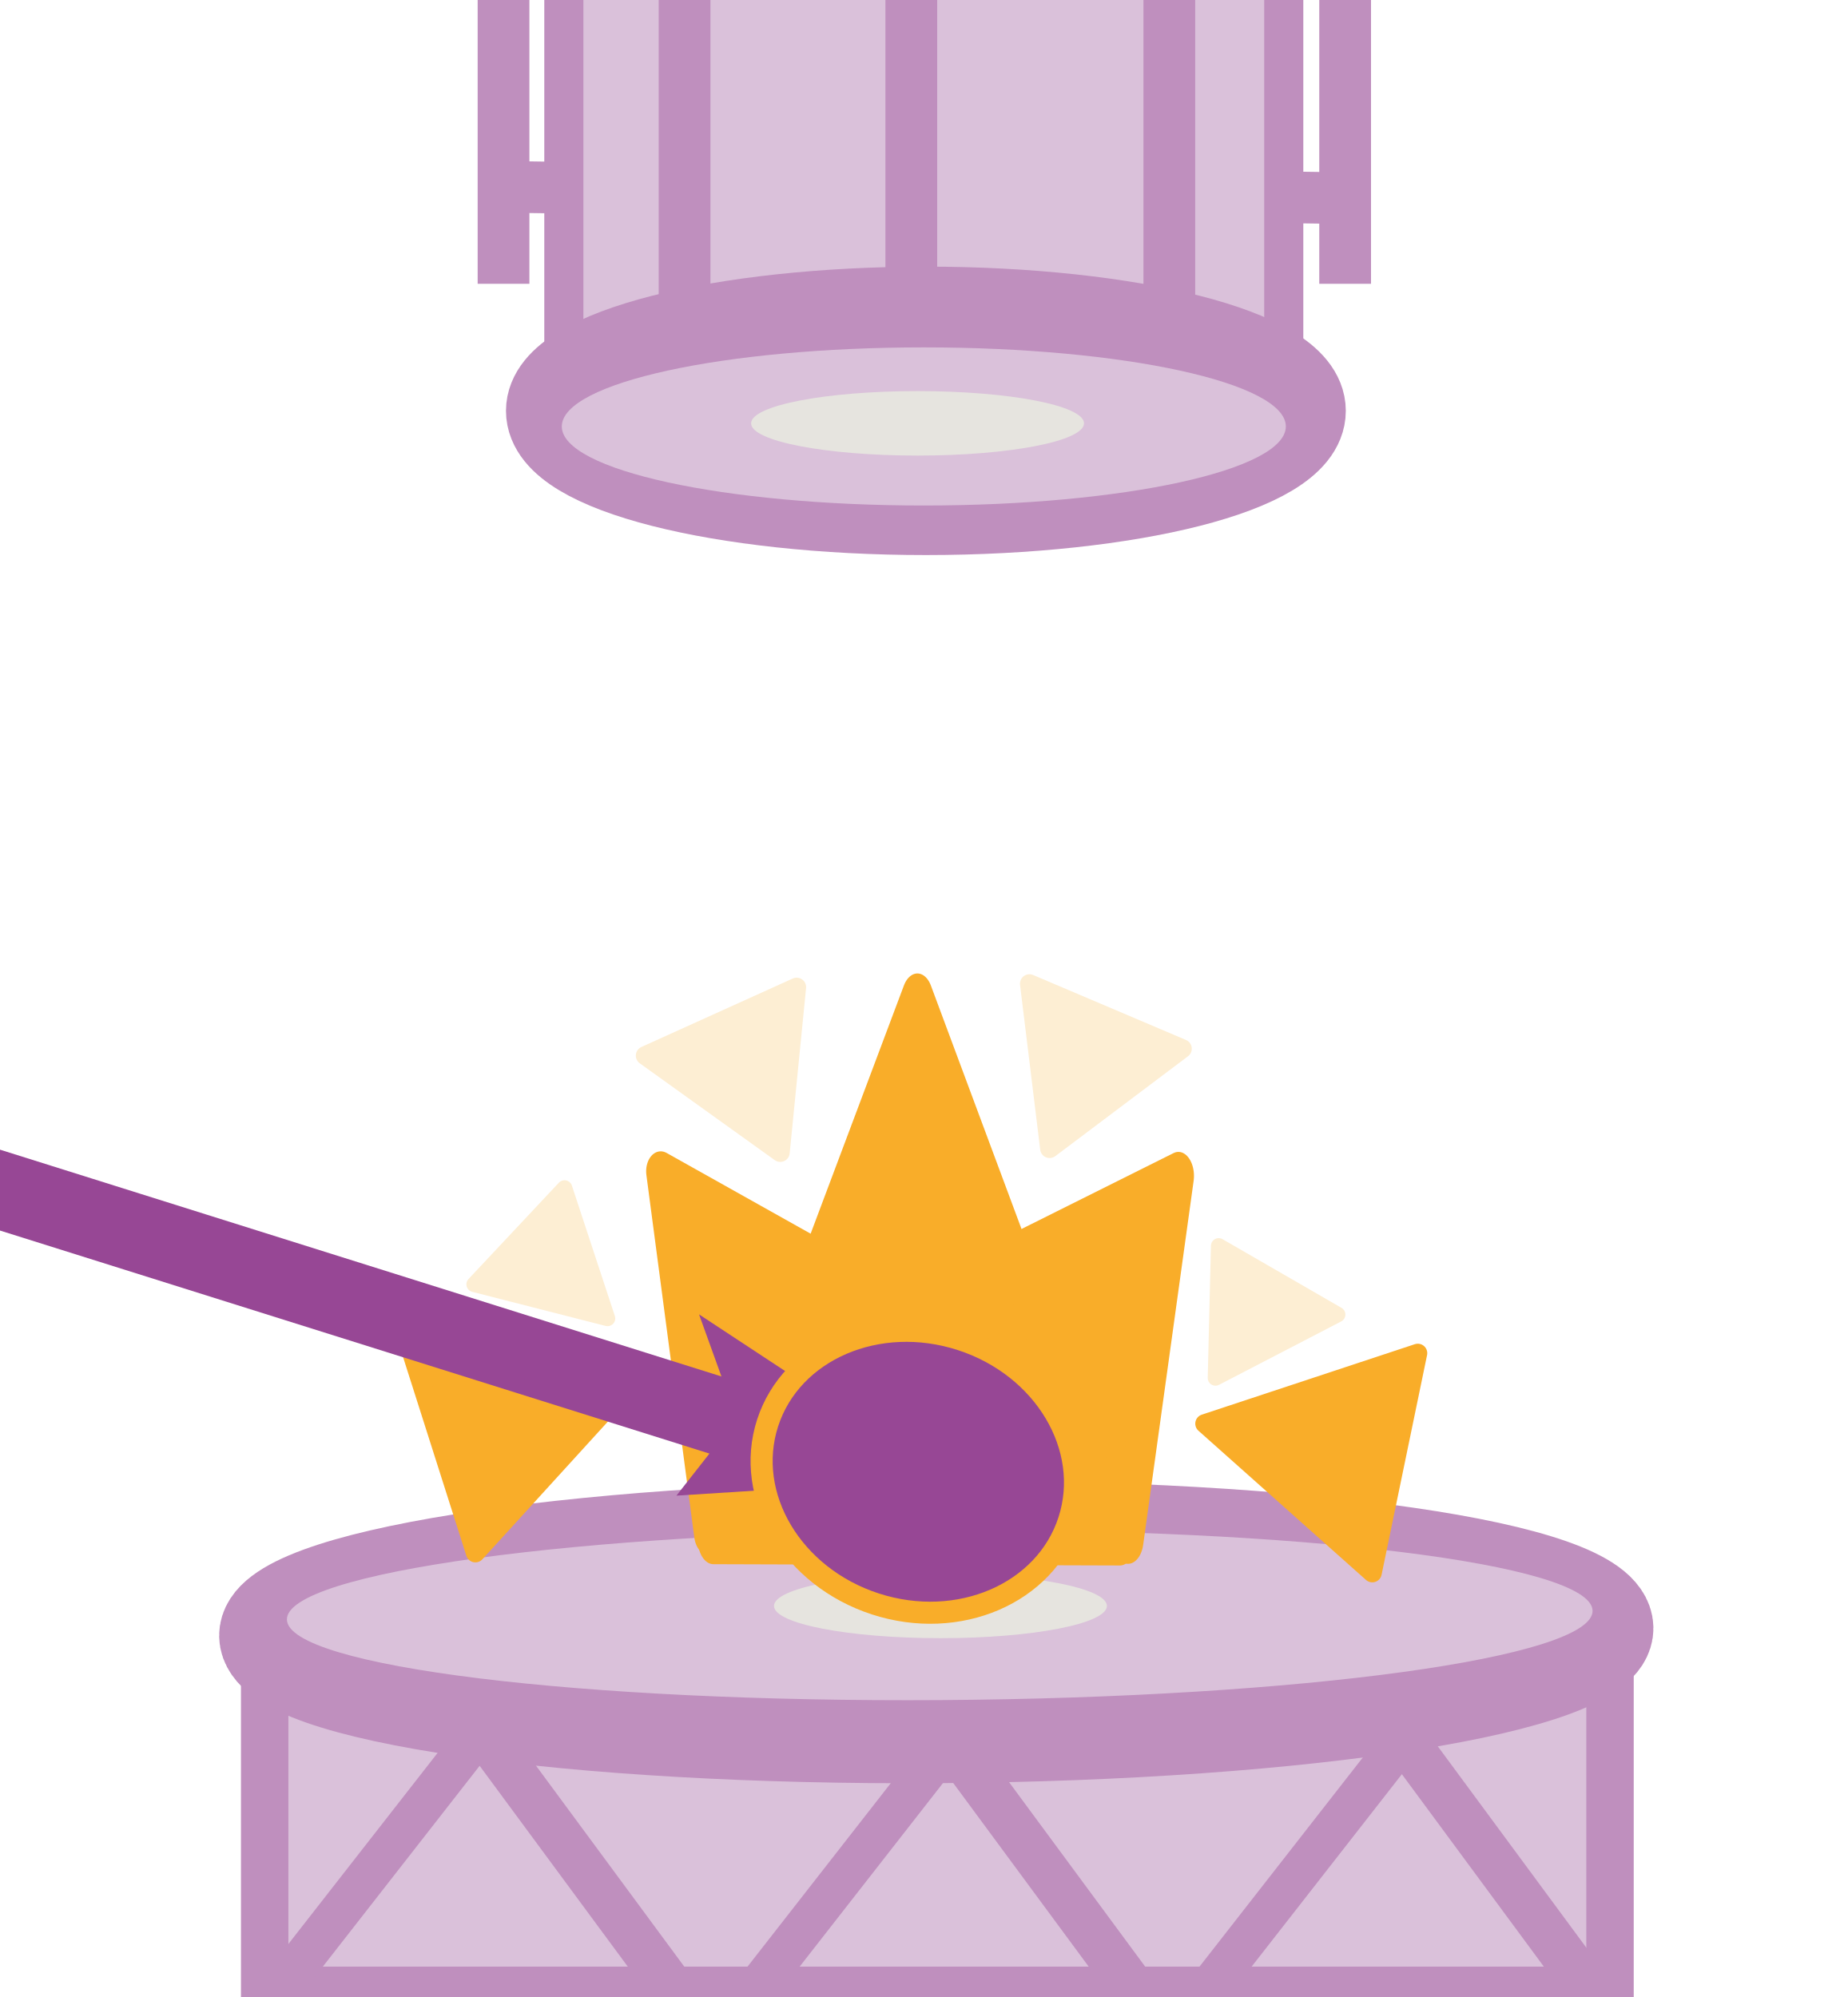
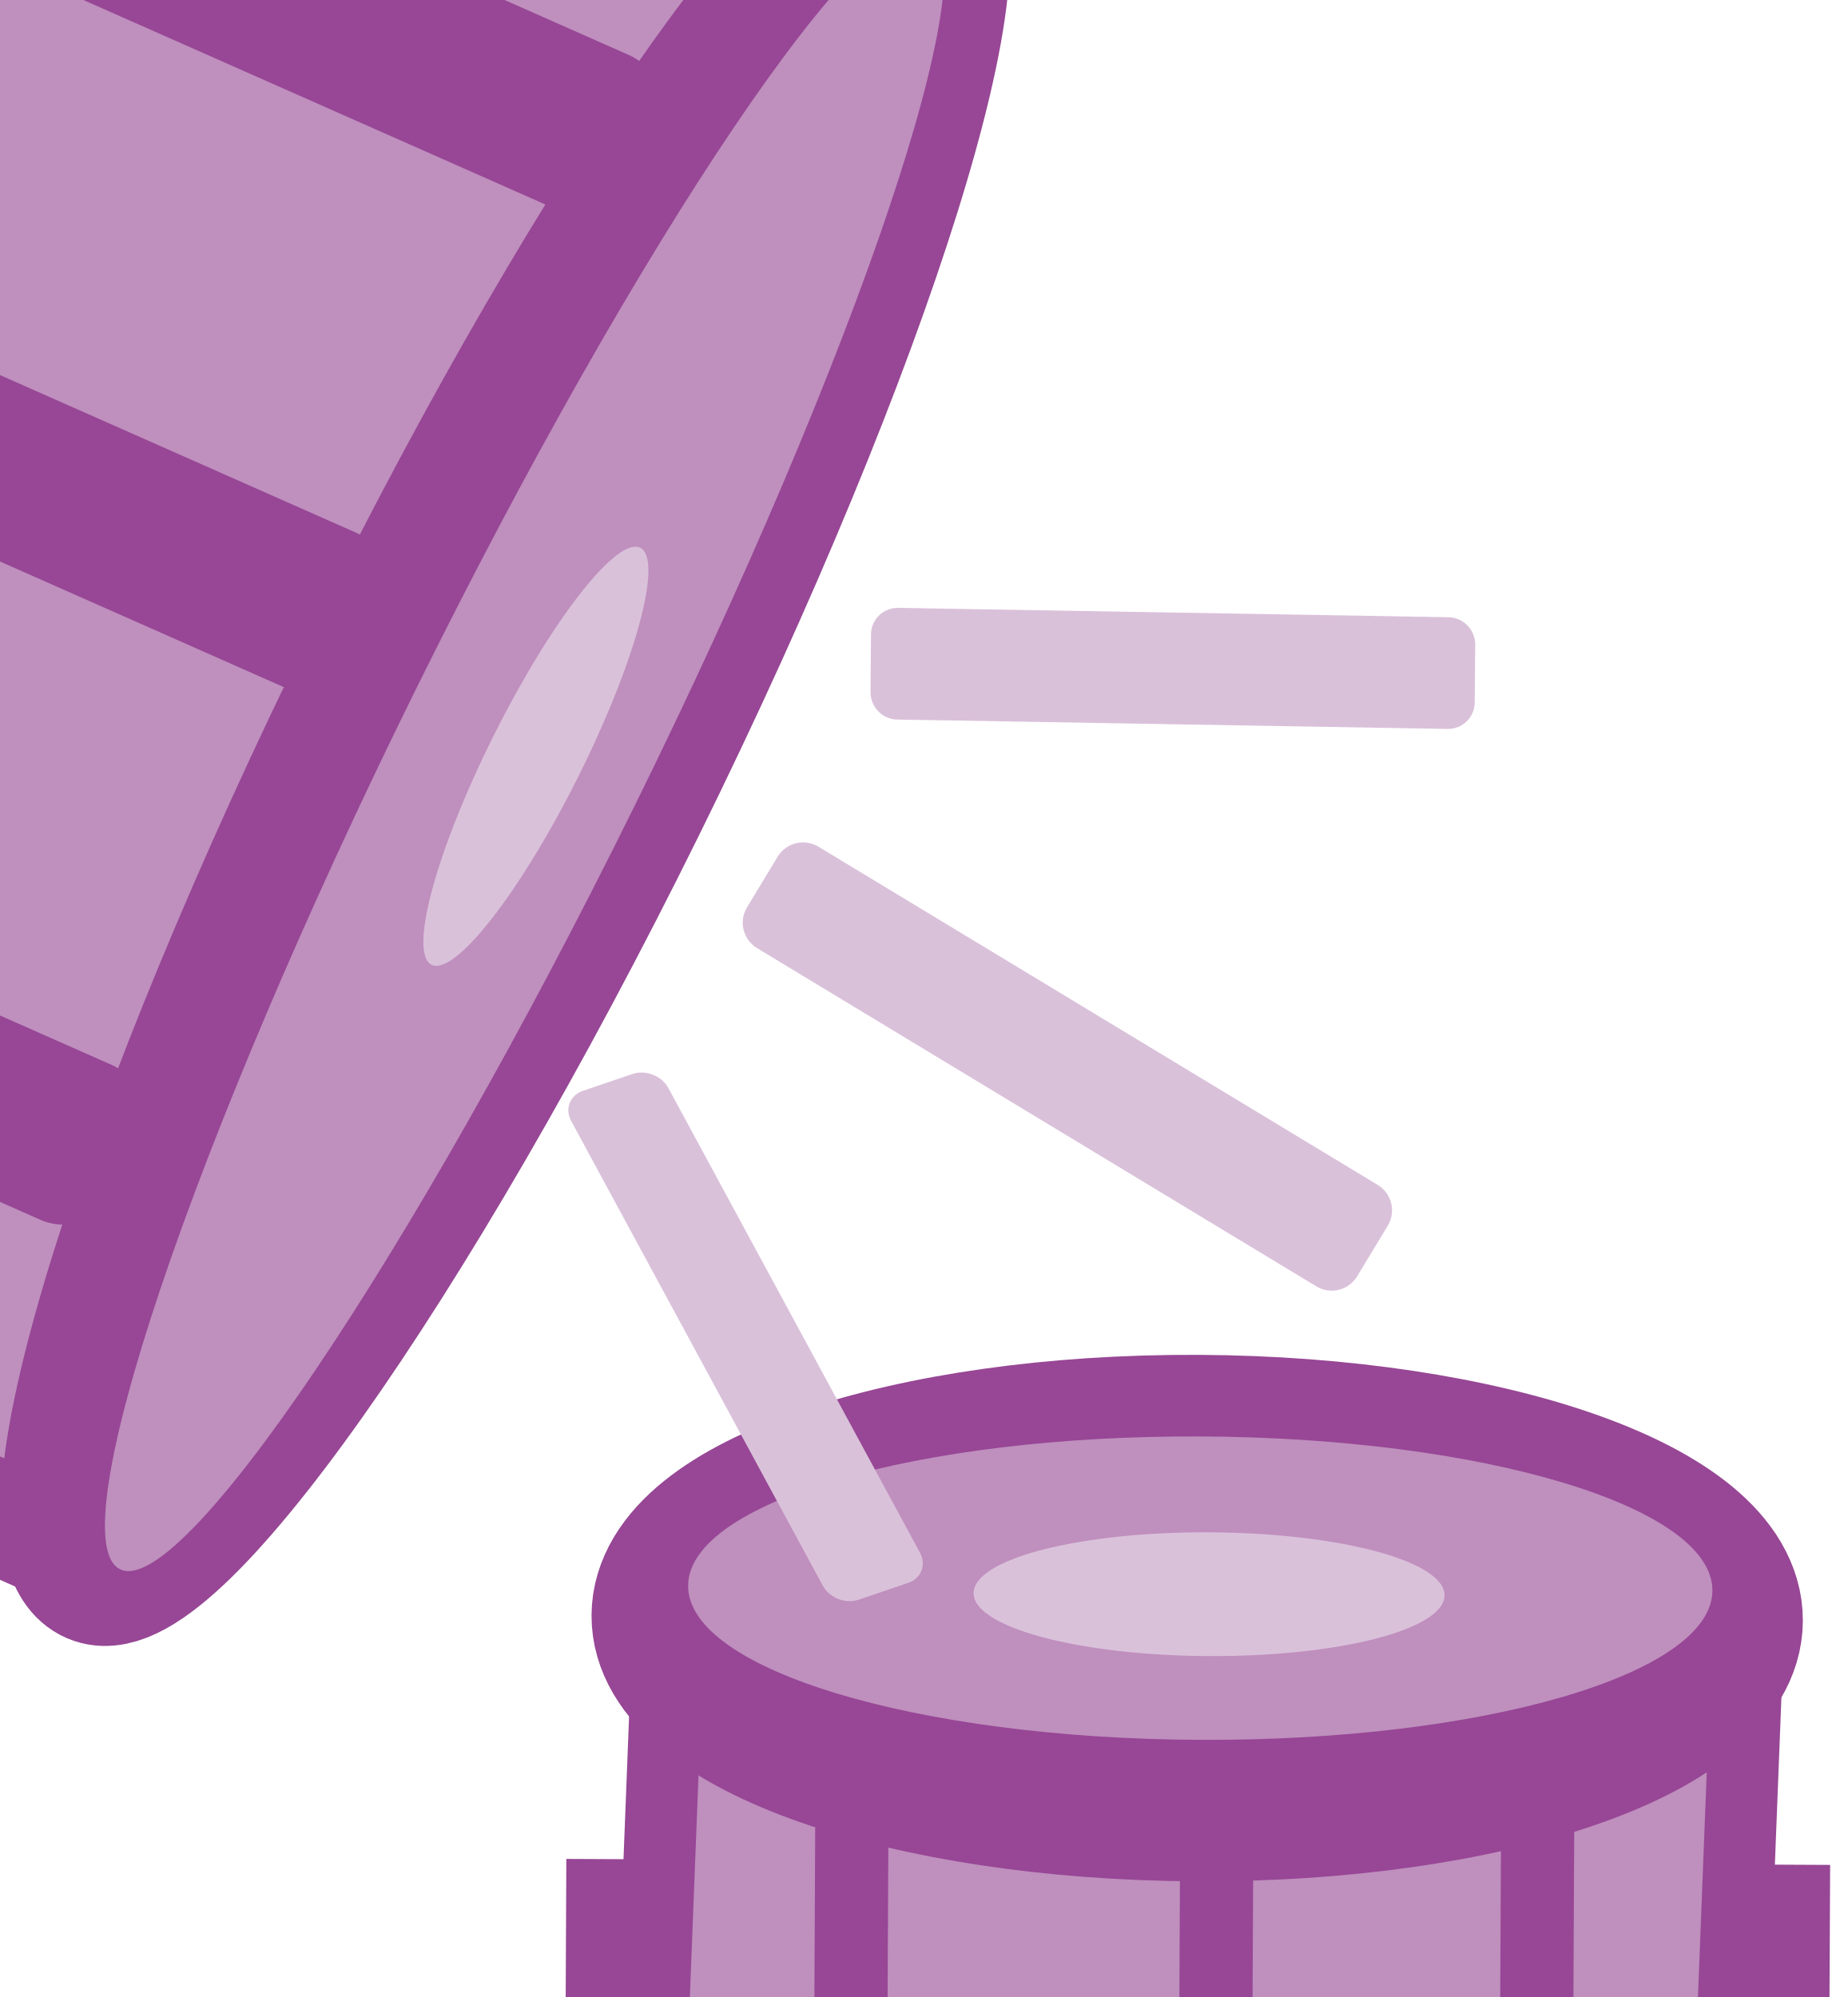
<svg xmlns="http://www.w3.org/2000/svg" width="222" height="240" viewBox="0 0 58.737 63.5" version="1.1" id="svg1583">
  <defs id="defs1580" />
-   <rect style="fill:#dac1da;fill-opacity:1;stroke:#bf8fbe;stroke-width:1.243;stroke-dasharray:none;stroke-opacity:1" id="rect47022" width="22.887" height="14.817" x="17.925" y="-1.059" />
-   <ellipse style="fill:#dac1da;fill-opacity:1;stroke:#bf8fbe;stroke-width:3.175;stroke-dasharray:none;stroke-opacity:1" id="path44518-3" cx="29.435" cy="13.064" rx="11.762" ry="2.998" />
-   <rect style="fill:#dac1da;fill-opacity:1;stroke:#bf8fbe;stroke-width:1.508;stroke-dasharray:none;stroke-opacity:1" id="rect47018" width="42.77" height="11.483" x="8.414" y="51.805" />
-   <ellipse style="fill:#dac1da;fill-opacity:1;stroke:none;stroke-width:0.265;stroke-opacity:1" id="path44518" cx="29.369" cy="13.56" rx="11.509" ry="2.514" />
-   <ellipse style="fill:#dac1da;fill-opacity:1;stroke:#bf8fbe;stroke-width:3.175;stroke-dasharray:none;stroke-opacity:1" id="path44518-3-8" cx="-28.767" cy="-52.097" rx="21.211" ry="3.222" transform="matrix(-0.9999768,0.00681235,-0.01917708,-0.9998161,0,0)" />
-   <ellipse style="fill:#dac1da;fill-opacity:1;stroke:none;stroke-width:0.368;stroke-opacity:1" id="path44518-8" cx="-28.887" cy="-51.564" rx="20.755" ry="2.702" transform="matrix(-0.9999768,0.00681235,-0.01917708,-0.9998161,0,0)" />
-   <rect style="fill:#bf8fbe;fill-opacity:1;stroke:none;stroke-width:0.339;stroke-opacity:1" id="rect47182" width="1.645" height="10.376" x="15.185" y="-1.352" />
-   <rect style="fill:#bf8fbe;fill-opacity:1;stroke:none;stroke-width:0.339;stroke-opacity:1" id="rect47182-9-8-3-3-1-8-4" width="1.645" height="10.376" x="41.941" y="-1.352" />
-   <rect style="fill:#bf8fbe;fill-opacity:1;stroke:none;stroke-width:0.111;stroke-opacity:1" id="rect47182-9-8-3-3-1-8-4-07" width="1.643" height="1.117" x="4.874" y="-42.06" transform="matrix(0.01317664,0.9999132,-0.9998994,-0.0141841,0,0)" />
-   <rect style="fill:#bf8fbe;fill-opacity:1;stroke:none;stroke-width:0.111;stroke-opacity:1" id="rect47182-9-8-3-3-1-8-4-07-6" width="1.643" height="1.117" x="4.894" y="-17.352" transform="matrix(0.01317664,0.9999132,-0.9998994,-0.0141841,0,0)" />
-   <rect style="fill:#bf8fbe;fill-opacity:1;stroke:none;stroke-width:0.379;stroke-opacity:1" id="rect47182-9-8-3-3-1-8-4-0" width="1.645" height="12.956" x="20.94" y="-2.741" />
-   <rect style="fill:#bf8fbe;fill-opacity:1;stroke:none;stroke-width:0.379;stroke-opacity:1" id="rect47182-9-8-3-3-1-8-4-0-3" width="1.645" height="12.956" x="28.149" y="-3.7" />
-   <rect style="fill:#bf8fbe;fill-opacity:1;stroke:none;stroke-width:0.379;stroke-opacity:1" id="rect47182-9-8-3-3-1-8-4-0-3-7" width="1.645" height="12.956" x="36.351" y="-3.038" />
-   <rect style="fill:#bf8fbe;fill-opacity:1;stroke:none;stroke-width:0.349;stroke-opacity:1" id="rect47182-9-8-3-3-1-8-4-8-5" width="1.306" height="13.79" x="45.266" y="32.936" transform="matrix(0.7829676,0.6220625,-0.6153517,0.7882526,0,0)" />
-   <rect style="fill:#bf8fbe;fill-opacity:1;stroke:none;stroke-width:0.38;stroke-opacity:1" id="rect47182-9-8-3-3-1-8-4-8-6" width="1.451" height="14.712" x="-21.149" y="54.685" transform="matrix(0.8558934,-0.5171522,0.5936082,0.8047541,0,0)" />
-   <rect style="fill:#bf8fbe;fill-opacity:1;stroke:none;stroke-width:0.349;stroke-opacity:1" id="rect47182-9-8-3-3-1-8-4-8-5-1" width="1.306" height="13.79" x="57.215" y="23.928" transform="matrix(0.7829676,0.6220625,-0.6153517,0.7882526,0,0)" />
-   <rect style="fill:#bf8fbe;fill-opacity:1;stroke:none;stroke-width:0.38;stroke-opacity:1" id="rect47182-9-8-3-3-1-8-4-8-6-0" width="1.451" height="14.712" x="-9.307" y="62.709" transform="matrix(0.8558934,-0.5171522,0.5936082,0.8047541,0,0)" />
-   <rect style="fill:#bf8fbe;fill-opacity:1;stroke:none;stroke-width:0.349;stroke-opacity:1" id="rect47182-9-8-3-3-1-8-4-8-5-1-8" width="1.306" height="13.79" x="68.542" y="14.906" transform="matrix(0.7829676,0.6220625,-0.6153517,0.7882526,0,0)" />
-   <rect style="fill:#bf8fbe;fill-opacity:1;stroke:none;stroke-width:0.38;stroke-opacity:1" id="rect47182-9-8-3-3-1-8-4-8-6-0-6" width="1.451" height="14.712" x="2.387" y="70.141" transform="matrix(0.8558934,-0.5171522,0.5936082,0.8047541,0,0)" />
-   <ellipse style="fill:#e6e4df;fill-opacity:1;stroke:none;stroke-width:1.243;stroke-dasharray:none;stroke-opacity:1" id="path56559" cx="29.17" cy="13.461" rx="5.292" ry="1.025" />
-   <ellipse style="fill:#e6e4df;fill-opacity:1;stroke:none;stroke-width:1.243;stroke-dasharray:none;stroke-opacity:1" id="path56559-6" cx="29.898" cy="51.065" rx="5.292" ry="1.025" />
-   <g id="g70916" transform="matrix(1.122983,0,0,1.316573,-3.820043,0.850084)">
-     <path style="fill:#f9ad29;fill-opacity:1;stroke:#f9ad29;stroke-width:0.783;stroke-linejoin:round;stroke-dasharray:none;stroke-opacity:1" id="path70897" d="m 44.45,17.529 -4.587,3.971 -1.146,-5.958 z" transform="matrix(0.8979694,-0.8923615,0.6776229,1.182536,-15.03098,46.69136)" />
-     <path style="fill:#f9ad29;fill-opacity:1;stroke:#f9ad29;stroke-width:0.783;stroke-linejoin:round;stroke-dasharray:none;stroke-opacity:1" id="path70899" d="M 47.757,14.089 40.963,13.778 44.629,8.05 Z" transform="matrix(0.8122248,-0.8338212,0.7566897,0.9950973,-20.21175,56.87164)" />
-     <path style="fill:#f9ad29;fill-opacity:1;stroke:#f9ad29;stroke-width:0.783;stroke-linejoin:round;stroke-dasharray:none;stroke-opacity:1" id="path70901" d="M 48.816,11.311 39.584,15.715 40.386,5.518 Z" transform="matrix(1.014347,0.6405903,-0.4864382,1.335793,-8.908855,-9.796607)" />
+   <g id="layer1">
+     <rect style="fill:#bf8fbe;fill-opacity:1;stroke:#974795;stroke-width:3.589;stroke-linejoin:round;stroke-dasharray:none;stroke-opacity:1" id="rect3845" width="59.529" height="33.683" x="-15.385" y="-24.769" transform="matrix(-0.4174007,0.9087225,-0.9143879,-0.4048392,0,0)" />
+     <rect style="fill:#bf8fbe;fill-opacity:1;stroke:#974795;stroke-width:2.285;stroke-dasharray:none;stroke-opacity:1" id="rect47022" width="34.393" height="33.31" x="-57.707" y="-86.032" transform="matrix(-0.9994534,0.03305767,0.03903293,-0.9992379,0,0)" />
+     <ellipse style="fill:#dac1da;fill-opacity:1;stroke:#974795;stroke-width:5.232;stroke-dasharray:none;stroke-opacity:1" id="path44518-3" cx="-38.304" cy="-51.27" rx="16.639" ry="5.754" transform="rotate(-179.7279)" />
+     <ellipse style="fill:#bf8fbe;fill-opacity:1;stroke:none;stroke-width:0.436;stroke-opacity:1" id="path44518" cx="-38.397" cy="-50.318" rx="16.282" ry="4.824" transform="rotate(-179.7279)" />
+     <ellipse style="fill:#dac1da;fill-opacity:1;stroke:#974795;stroke-width:4.539;stroke-dasharray:none;stroke-opacity:1" id="path44518-3-8" cx="-13.01" cy="24.731" rx="29.723" ry="4.7" transform="matrix(0.4427593,-0.8966405,0.8825144,0.4702854,0,0)" />
+     <ellipse style="fill:#bf8fbe;fill-opacity:1;stroke:none;stroke-width:0.527;stroke-opacity:1" id="path44518-8" cx="-13.177" cy="25.509" rx="29.085" ry="3.94" transform="matrix(0.4427593,-0.8966405,0.8825144,0.4702854,0,0)" />
+     <rect style="fill:#974795;fill-opacity:1;stroke:none;stroke-width:0.559;stroke-opacity:1" id="rect47182" width="2.327" height="19.916" x="-58.463" y="-78.939" transform="rotate(-179.7279)" />
+     <rect style="fill:#974795;fill-opacity:1;stroke:none;stroke-width:0.559;stroke-opacity:1" id="rect47182-9-8-3-3-1-8-4" width="2.327" height="19.916" x="-20.612" y="-78.939" transform="rotate(-179.7279)" />
+     <rect style="fill:#974795;fill-opacity:1;stroke:none;stroke-width:0.183;stroke-opacity:1" id="rect47182-9-8-3-3-1-8-4-07" width="3.154" height="1.58" x="-65.469" y="19.726" transform="matrix(-0.00496266,-0.9999877,0.9997122,0.02399155,0,0)" />
+     <rect style="fill:#974795;fill-opacity:1;stroke:none;stroke-width:0.183;stroke-opacity:1" id="rect47182-9-8-3-3-1-8-4-07-6" width="3.154" height="1.58" x="-65.431" y="54.683" transform="matrix(-0.00496266,-0.9999877,0.9997122,0.02399155,0,0)" />
+     <rect style="fill:#974795;fill-opacity:1;stroke:none;stroke-width:0.625;stroke-opacity:1" id="rect47182-9-8-3-3-1-8-4-0" width="2.327" height="24.867" x="-50.322" y="-81.605" transform="rotate(-179.7279)" />
+     <rect style="fill:#974795;fill-opacity:1;stroke:none;stroke-width:0.625;stroke-opacity:1" id="rect47182-9-8-3-3-1-8-4-0-3" width="2.327" height="24.867" x="-40.122" y="-83.446" transform="rotate(-179.7279)" />
+     <rect style="fill:#974795;fill-opacity:1;stroke:none;stroke-width:0.625;stroke-opacity:1" id="rect47182-9-8-3-3-1-8-4-0-3-7" width="2.327" height="24.867" x="-28.519" y="-82.177" transform="rotate(-179.7279)" />
+     <ellipse style="fill:#dac1da;fill-opacity:1;stroke:none;stroke-width:2.048;stroke-dasharray:none;stroke-opacity:1" id="path56559" cx="-38.678" cy="-50.509" rx="7.486" ry="1.968" transform="rotate(-179.7279)" />
+     <ellipse style="fill:#dac1da;fill-opacity:1;stroke:none;stroke-width:1.777;stroke-dasharray:none;stroke-opacity:1" id="path56559-6" cx="12.735" cy="-26.045" rx="7.413" ry="1.496" transform="matrix(-0.4491048,0.8934791,-0.87371,-0.4864472,0,0)" />
+     <rect style="fill:#dac1da;fill-opacity:1;stroke:#974795;stroke-width:3.589;stroke-linejoin:round;stroke-dasharray:none;stroke-opacity:1" id="rect8255" width="1.832" height="30.284" x="-4.7" y="-18.898" transform="matrix(-0.4174007,0.9087225,-0.9143879,-0.4048392,0,0)" />
+     <rect style="fill:#dac1da;fill-opacity:1;stroke:#974795;stroke-width:3.589;stroke-linejoin:round;stroke-dasharray:none;stroke-opacity:1" id="rect8255-9" width="1.832" height="30.284" x="12.701" y="-17.353" transform="matrix(-0.4174007,0.9087225,-0.9143879,-0.4048392,0,0)" />
+     <rect style="fill:#dac1da;fill-opacity:1;stroke:#974795;stroke-width:3.589;stroke-linejoin:round;stroke-dasharray:none;stroke-opacity:1" id="rect8255-3" width="1.832" height="30.284" x="31.323" y="-17.353" transform="matrix(-0.4174007,0.9087225,-0.9143879,-0.4048392,0,0)" />
+     <rect style="fill:#dac1da;fill-opacity:1;stroke:#dac1da;stroke-width:1.892;stroke-linejoin:round;stroke-dasharray:none;stroke-opacity:1" id="rect12214" width="1.878" height="20.778" x="10.516" y="-56.976" transform="rotate(121.1689)" />
+     <rect style="fill:#dac1da;fill-opacity:1;stroke:#dac1da;stroke-width:1.6;stroke-linejoin:round;stroke-dasharray:none;stroke-opacity:1" id="rect12214-9" width="1.662" height="16.802" x="-1.445" y="-56.964" transform="matrix(-0.9468681,0.3216222,-0.4761027,-0.8793897,0,0)" />
+     <rect style="fill:#dac1da;fill-opacity:1;stroke:#dac1da;stroke-width:1.716;stroke-linejoin:round;stroke-dasharray:none;stroke-opacity:1" id="rect12214-9-9" width="1.836" height="17.495" x="-21.534" y="-46.204" transform="matrix(0.00799335,-0.999968,-0.999855,-0.01702967,0,0)" />
  </g>
-   <path style="fill:#f9ad29;fill-opacity:1;stroke:#f9ad29;stroke-width:0.602;stroke-linejoin:round;stroke-dasharray:none;stroke-opacity:1" id="path70970-6" d="M 12.948,42.582 19.917,44.106 15.113,49.379 Z" />
-   <path style="fill:#fdeed3;fill-opacity:1;stroke:#fdeed3;stroke-width:0.492;stroke-linejoin:round;stroke-dasharray:none;stroke-opacity:1" id="path71772-4-2-6" d="m 15.073,40.839 2.874,-3.064 1.366,4.148 z" />
-   <rect style="fill:#974795;fill-opacity:1;stroke:#974795;stroke-width:0.491;stroke-linejoin:round;stroke-dasharray:none;stroke-opacity:1" id="rect57471" width="35.097" height="1.991" x="2.124" y="35.525" transform="matrix(0.953954,0.2999529,-0.1521486,0.9883576,0,0)" />
-   <path style="fill:#974795;fill-opacity:1;stroke:none;stroke-width:0.714;stroke-dasharray:none;stroke-opacity:1" id="path57417" d="m 26.702,49.76 -1.845,-2.415 -3.353,0.213 1.395,-1.778 -3.389,-1.767 3.585,0.198 -0.872,-2.417 3.074,2.024 2.301,-1.247 0.249,2.327 3.742,0.862 -2.764,0.877 2.365,2.322 -3.695,-1.233 z" />
-   <ellipse style="fill:#974795;fill-opacity:1;stroke:#f9ad29;stroke-width:0.702;stroke-dasharray:none;stroke-opacity:1" id="path57361" cx="42.204" cy="35.514" rx="5.036" ry="4.419" transform="rotate(17.96308)" />
-   <path style="fill:#f9ad29;fill-opacity:1;stroke:#f9ad29;stroke-width:0.602;stroke-linejoin:round;stroke-dasharray:none;stroke-opacity:1" id="path70970" d="m 45.073,43.028 -1.446,6.986 -5.327,-4.745 z" />
-   <path style="fill:#fdeed3;fill-opacity:1;stroke:#fdeed3;stroke-width:0.602;stroke-linejoin:round;stroke-dasharray:none;stroke-opacity:1" id="path71772" d="m 24.805,36.645 -4.291,-3.079 4.812,-2.177 z" />
-   <path style="fill:#fdeed3;fill-opacity:1;stroke:#fdeed3;stroke-width:0.602;stroke-linejoin:round;stroke-dasharray:none;stroke-opacity:1" id="path71772-4" d="m 33.368,36.522 -0.641,-5.242 4.86,2.066 z" />
-   <path style="fill:#fdeed3;fill-opacity:1;stroke:#fdeed3;stroke-width:0.492;stroke-linejoin:round;stroke-dasharray:none;stroke-opacity:1" id="path71772-4-2" d="m 38.641,43.816 0.102,-4.2 3.782,2.184 z" />
</svg>
